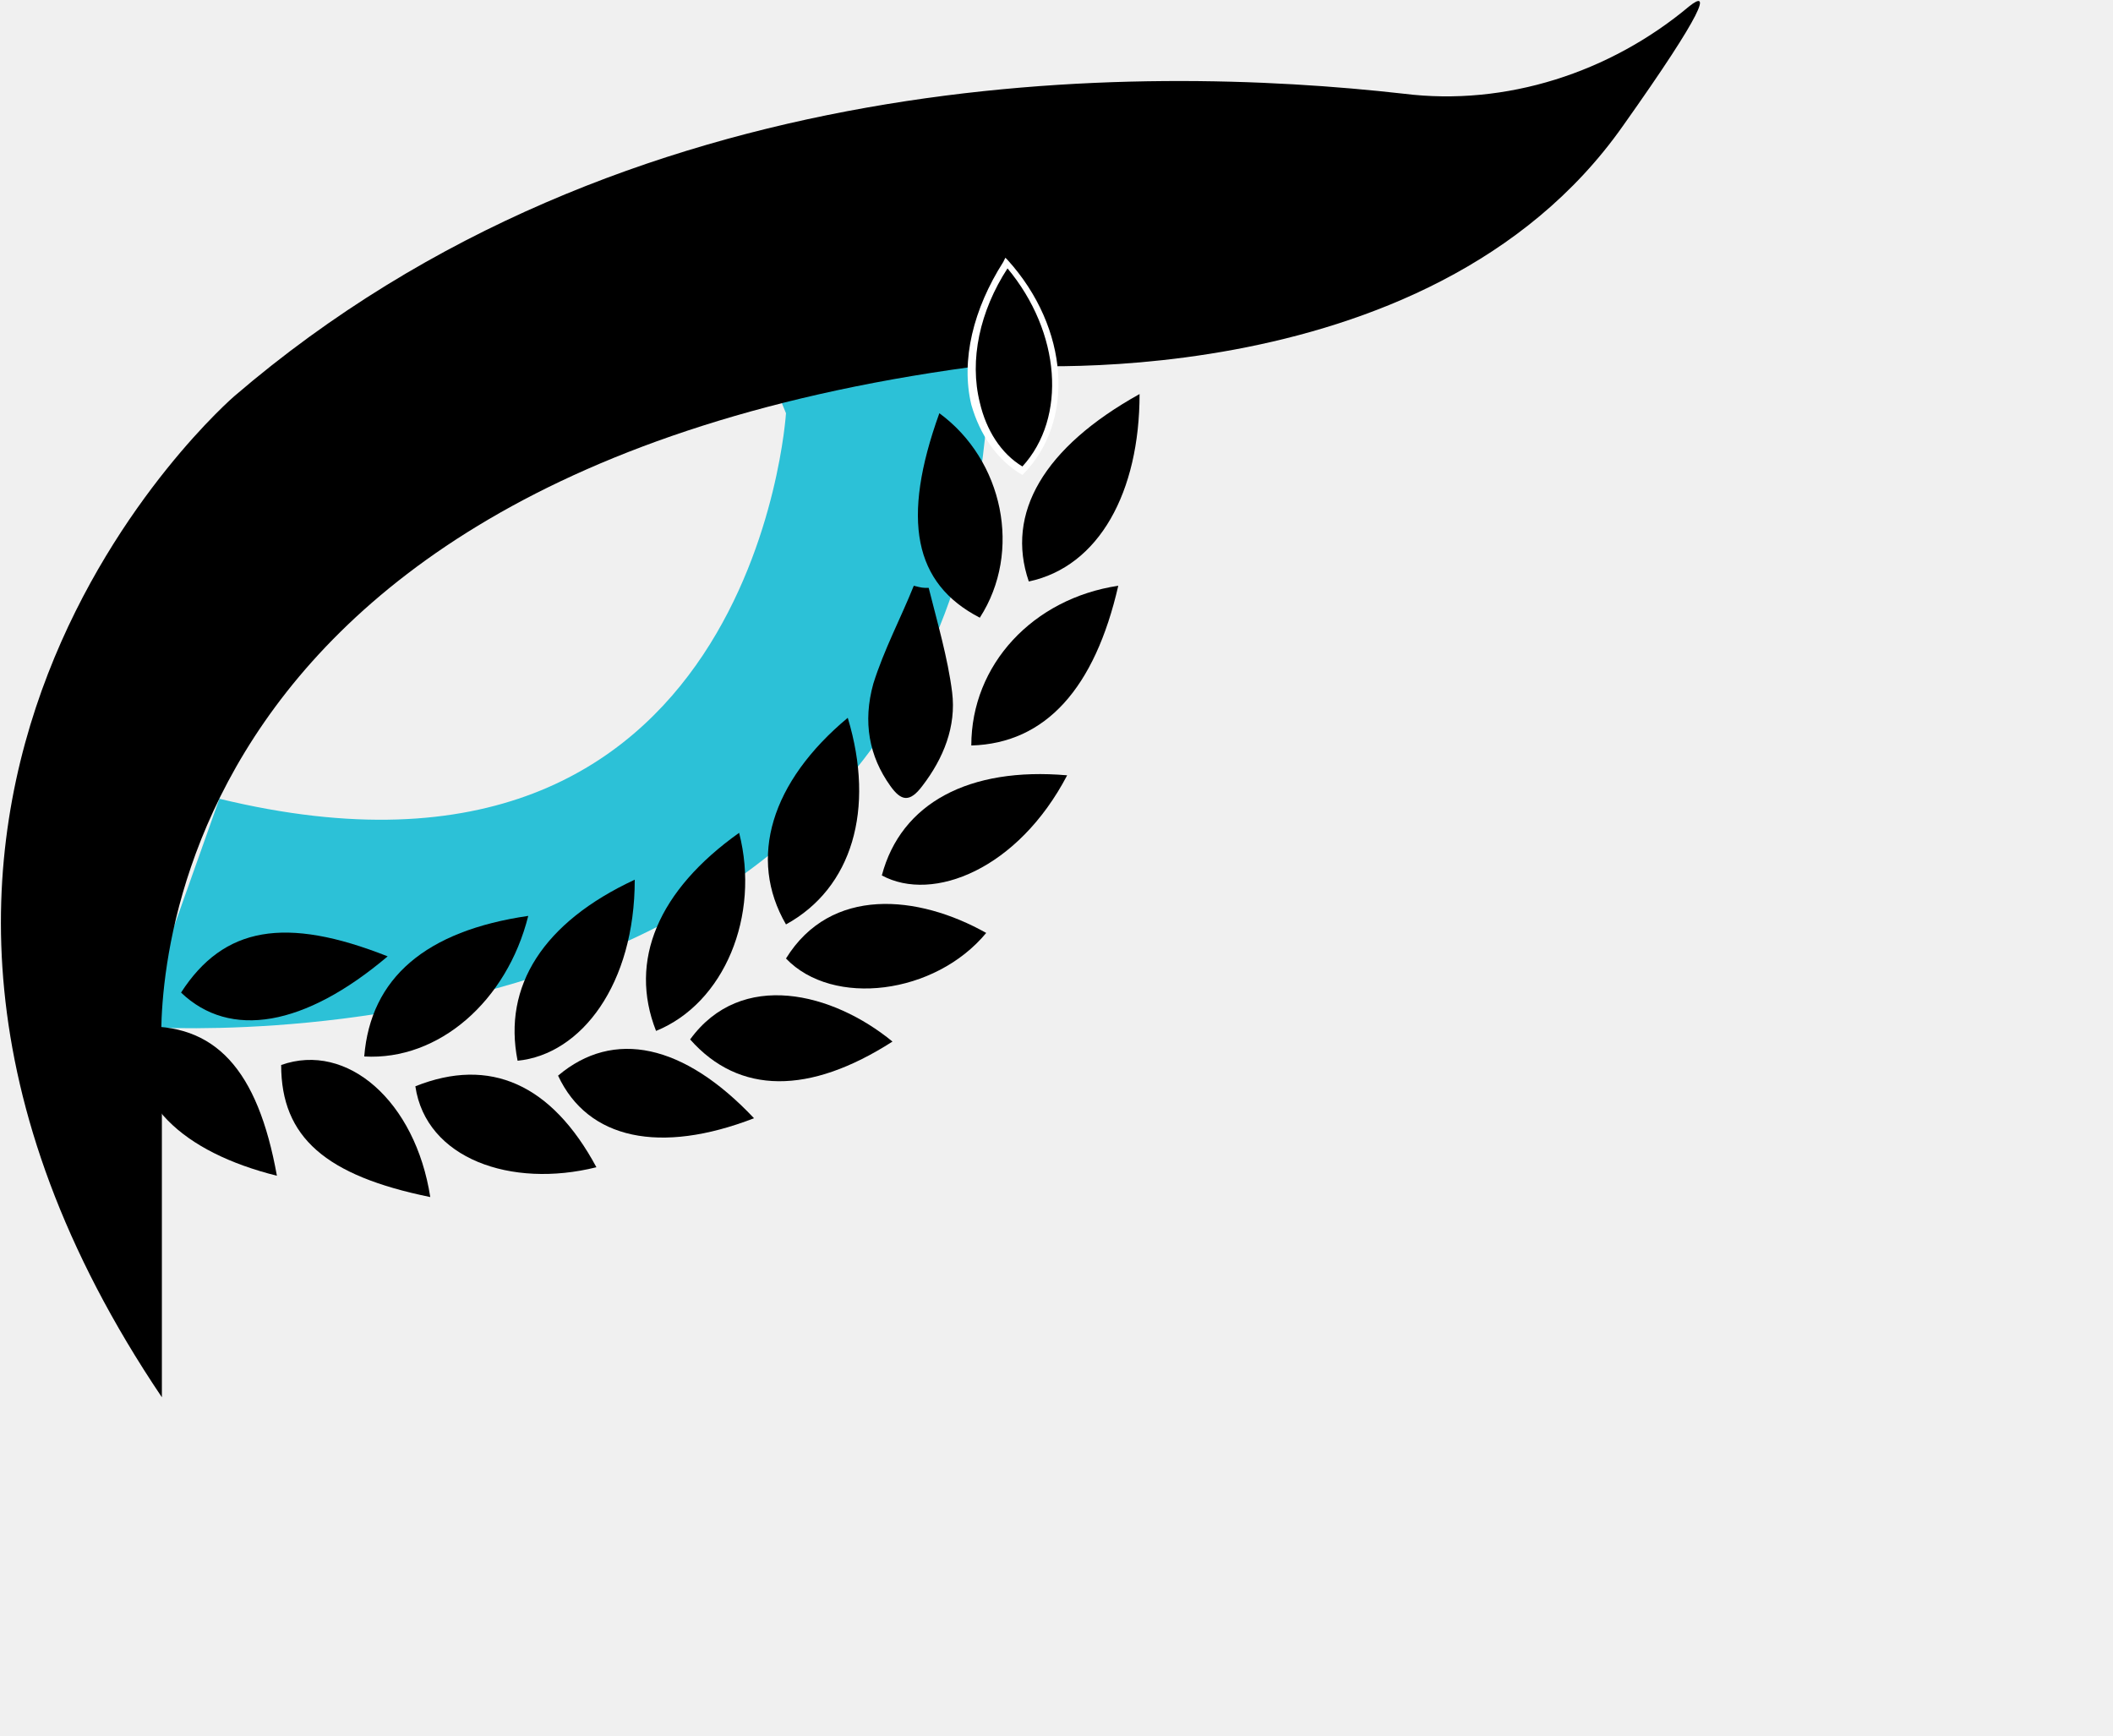
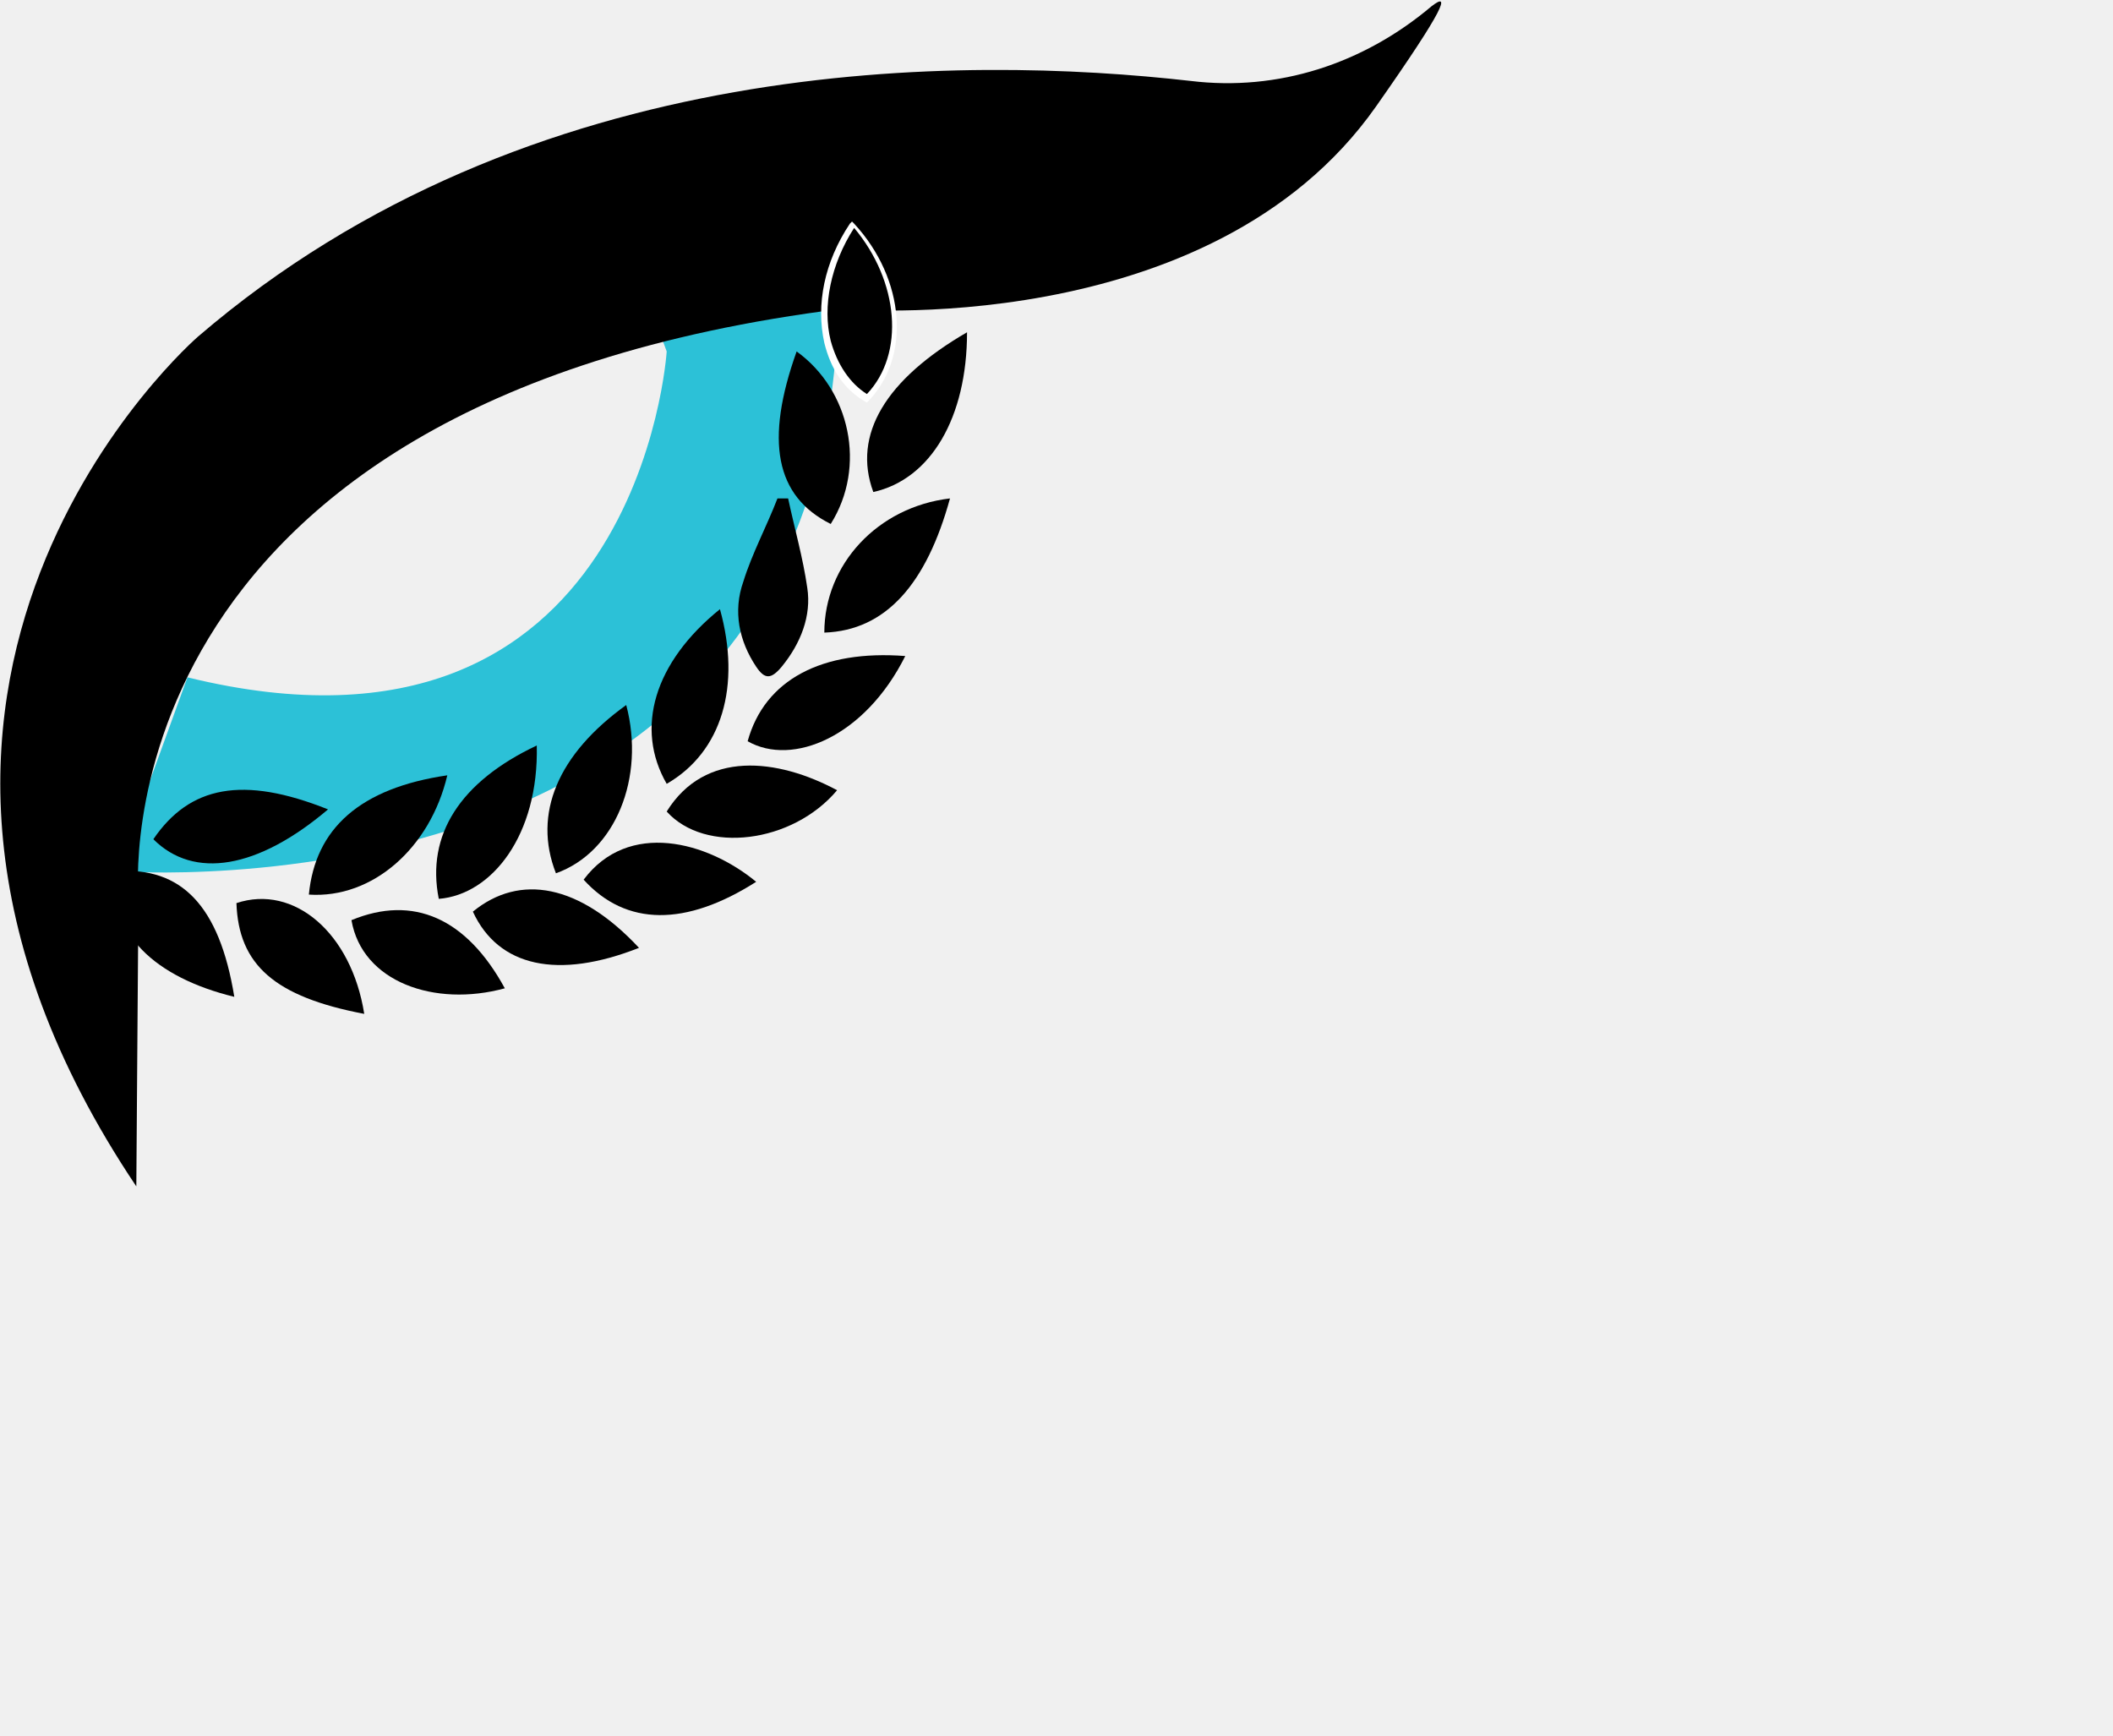
<svg xmlns="http://www.w3.org/2000/svg" version="1.1" id="Layer_1" x="0px" y="0px" width="99.2px" height="81.5px" viewBox="0 0 99.2 81.5" enable-background="new 0 0 99.2 81.5" xml:space="preserve">
  <g>
    <g>
-       <path fill="#2CC1D7" d="M36.9,19.4c0,0-1.5,24.2-26.6,18.1L6.5,48.2c0,0,41.6,3.3,39.9-34.1L36,17.2L36.9,19.4z" />
+       <path fill="#2CC1D7" d="M31.3,16.5c0,0-1.3,20.5-22.5,15.3l-3.3,9.1c0,0,35.2,2.8,33.8-28.9l-8.7,2.6L31.3,16.5z" />
    </g>
    <g>
-       <path d="M7.6,49.6c0,0-2.6-27.3,39-32.5c0,0,20.4,1.9,29.6-11.2c3.9-5.5,4.1-6.4,3.1-5.6C75.6,3.4,70.7,5,65.9,4.4    C53.5,3,29.4,2.8,11,18.6c0,0-22.2,19.1-3.4,47L7.6,49.6z" />
+       <path d="M6.5,42.1c0,0-2.2-23.2,33-27.6c0,0,17.3,1.6,25.1-9.5c3.3-4.7,3.5-5.4,2.6-4.7c-3.2,2.7-7.2,4-11.3,3.5    c-10.6-1.2-31-1.4-46.6,12c0,0-18.8,16.2-2.9,39.9L6.5,42.1z" />
    </g>
    <g>
      <g>
-         <path d="M17.1,49.6c0.3-3.7,2.9-5.9,7.7-6.6C23.8,47,20.6,49.8,17.1,49.6z" />
+         <path d="M14.5,42c0.3-3.1,2.4-5,6.5-5.6C20.2,39.8,17.5,42.2,14.5,42z" />
      </g>
      <g>
-         <path d="M24.3,49.8c-0.7-3.5,1.2-6.5,5.5-8.5C29.8,46.2,27.3,49.5,24.3,49.8z" />
+         <path d="M20.6,42.2c-0.6-3,1-5.5,4.6-7.2C25.3,39.2,23.1,42,20.6,42.2z" />
      </g>
      <g>
-         <path d="M18.2,44.9c-3.9,3.3-7.4,3.9-9.7,1.7C10.5,43.5,13.4,43,18.2,44.9z" />
+         <path d="M15.4,38c-3.3,2.8-6.3,3.3-8.2,1.4C8.9,36.9,11.4,36.4,15.4,38z" />
      </g>
      <g>
-         <path d="M36.9,43.4c-1.8-3.1-0.7-6.7,2.9-9.7C41.1,38,40,41.7,36.9,43.4z" />
+         <path d="M31.3,36.8c-1.5-2.6-0.6-5.7,2.5-8.2C34.8,32.2,33.9,35.3,31.3,36.8z" />
      </g>
      <g>
-         <path d="M19.5,51c3.5-1.4,6.4-0.1,8.5,3.8C24,55.8,20,54.4,19.5,51z" />
+         <path d="M16.5,43.2c2.9-1.2,5.4-0.1,7.2,3.2C20.4,47.3,17,46.1,16.5,43.2z" />
      </g>
      <g>
-         <path d="M41.4,41.1c0.9-3.4,4.1-5.1,8.7-4.7C47.8,40.8,43.8,42.4,41.4,41.1z" />
+         <path d="M35.1,34.8c0.8-2.9,3.5-4.3,7.4-4C40.6,34.6,37.2,36,35.1,34.8z" />
      </g>
      <g>
-         <path d="M45.6,35c0-3.8,2.9-6.9,6.9-7.5C51.4,32.3,49.1,34.9,45.6,35z" />
+         <path d="M38.7,29.7c0-3.2,2.5-5.9,5.9-6.3C43.5,27.4,41.6,29.6,38.7,29.7z" />
      </g>
      <g>
-         <path d="M35.4,52.5c-4.4,1.7-7.8,1-9.2-2C28.8,48.3,32.1,49,35.4,52.5z" />
+         <path d="M30,44.5c-3.8,1.5-6.6,0.9-7.8-1.7C24.4,41,27.2,41.5,30,44.5z" />
      </g>
      <g>
-         <path d="M43.6,27.6c0.4,1.6,0.9,3.3,1.1,4.9c0.2,1.6-0.4,3.1-1.4,4.4c-0.6,0.8-1,0.7-1.5,0c-1-1.4-1.3-3-0.8-4.8     c0.5-1.6,1.3-3.1,1.9-4.6C43.3,27.6,43.3,27.6,43.6,27.6z" />
+         <path d="M37,23.4c0.3,1.4,0.7,2.8,0.9,4.2c0.2,1.3-0.3,2.6-1.2,3.7c-0.5,0.6-0.8,0.6-1.2,0c-0.8-1.2-1.1-2.6-0.6-4     c0.4-1.3,1.1-2.6,1.6-3.9C36.7,23.4,36.7,23.4,37,23.4z" />
      </g>
      <g>
-         <path d="M30.8,48.4c-1.3-3.3,0.1-6.6,3.9-9.3C35.7,43,34,47.1,30.8,48.4z" />
+         <path d="M26.1,41c-1.1-2.8,0.1-5.6,3.3-7.9C30.3,36.5,28.9,40,26.1,41z" />
      </g>
      <g>
-         <path d="M20.2,56.2c-4.9-1-7-2.8-7-6.2C16.3,48.9,19.5,51.7,20.2,56.2z" />
+         <path d="M17.1,47.6c-4.2-0.8-5.9-2.3-6-5.2C13.8,41.5,16.5,43.8,17.1,47.6z" />
      </g>
      <g>
-         <path d="M48.3,27.3c-1.1-3.2,0.7-6.3,5.2-8.8C53.5,23.1,51.6,26.6,48.3,27.3z" />
+         <path d="M41,23.1c-1-2.7,0.6-5.3,4.4-7.5C45.4,19.6,43.7,22.5,41,23.1z" />
      </g>
      <g>
-         <path d="M46,29c-3.1-1.6-3.7-4.6-1.9-9.6C47.1,21.6,48,25.9,46,29z" />
+         <path d="M39,24.6c-2.6-1.3-3.1-3.9-1.6-8.1C39.9,18.3,40.7,21.9,39,24.6z" />
      </g>
      <g>
-         <path d="M41.9,48.9c-3.9,2.5-7.2,2.5-9.5-0.1C34.8,45.5,39.1,46.6,41.9,48.9z" />
+         <path d="M35.5,41.4c-3.3,2.1-6.1,2.1-8.1-0.1C29.5,38.5,33.2,39.5,35.5,41.4z" />
      </g>
      <g>
-         <path d="M36.9,45c2.1-3.4,6.2-3,9.4-1.2C43.9,46.7,39.1,47.3,36.9,45z" />
+         <path d="M31.3,38.1c1.8-2.9,5.2-2.5,8-1C37.2,39.6,33.1,40.1,31.3,38.1z" />
      </g>
      <g>
-         <path d="M13,55.2c-4.4-1.1-7.1-3.5-6.5-7C10.1,48,12.1,50.2,13,55.2z" />
+         <path d="M11,46.8c-3.7-0.9-6-3-5.5-5.9C8.5,40.7,10.3,42.5,11,46.8z" />
      </g>
      <g>
-         <path d="M48,22.1c-2.8-1.7-3.2-6-0.7-9.7C50,15.5,50.3,19.7,48,22.1z" />
-         <path fill="#FFFFFF" d="M48,22.3L48,22.3c-1.2-0.7-2-1.9-2.4-3.3c-0.5-2.1,0.1-4.5,1.5-6.7l0.1-0.2l0.1,0.1     C50.2,15.4,50.5,19.8,48,22.3L48,22.3z M47.3,12.6c-1.3,2-1.8,4.3-1.3,6.3c0.3,1.3,1,2.4,2,3C50.1,19.6,49.8,15.6,47.3,12.6z" />
+         <path d="M40.7,18.7c-2.4-1.4-2.7-5.1-0.6-8.2C42.4,13.1,42.7,16.7,40.7,18.7z" />
+         <path fill="#FFFFFF" d="M40.7,18.9L40.7,18.9c-1.1-0.6-1.7-1.6-2-2.8c-0.4-1.8,0-3.8,1.2-5.6l0.1-0.1l0.1,0.1     C42.5,13.1,42.8,16.8,40.7,18.9L40.7,18.9z M40.1,10.7C39,12.4,38.6,14.4,39,16c0.3,1.1,0.9,2,1.7,2.5     C42.5,16.6,42.2,13.2,40.1,10.7z" />
      </g>
    </g>
  </g>
</svg>
